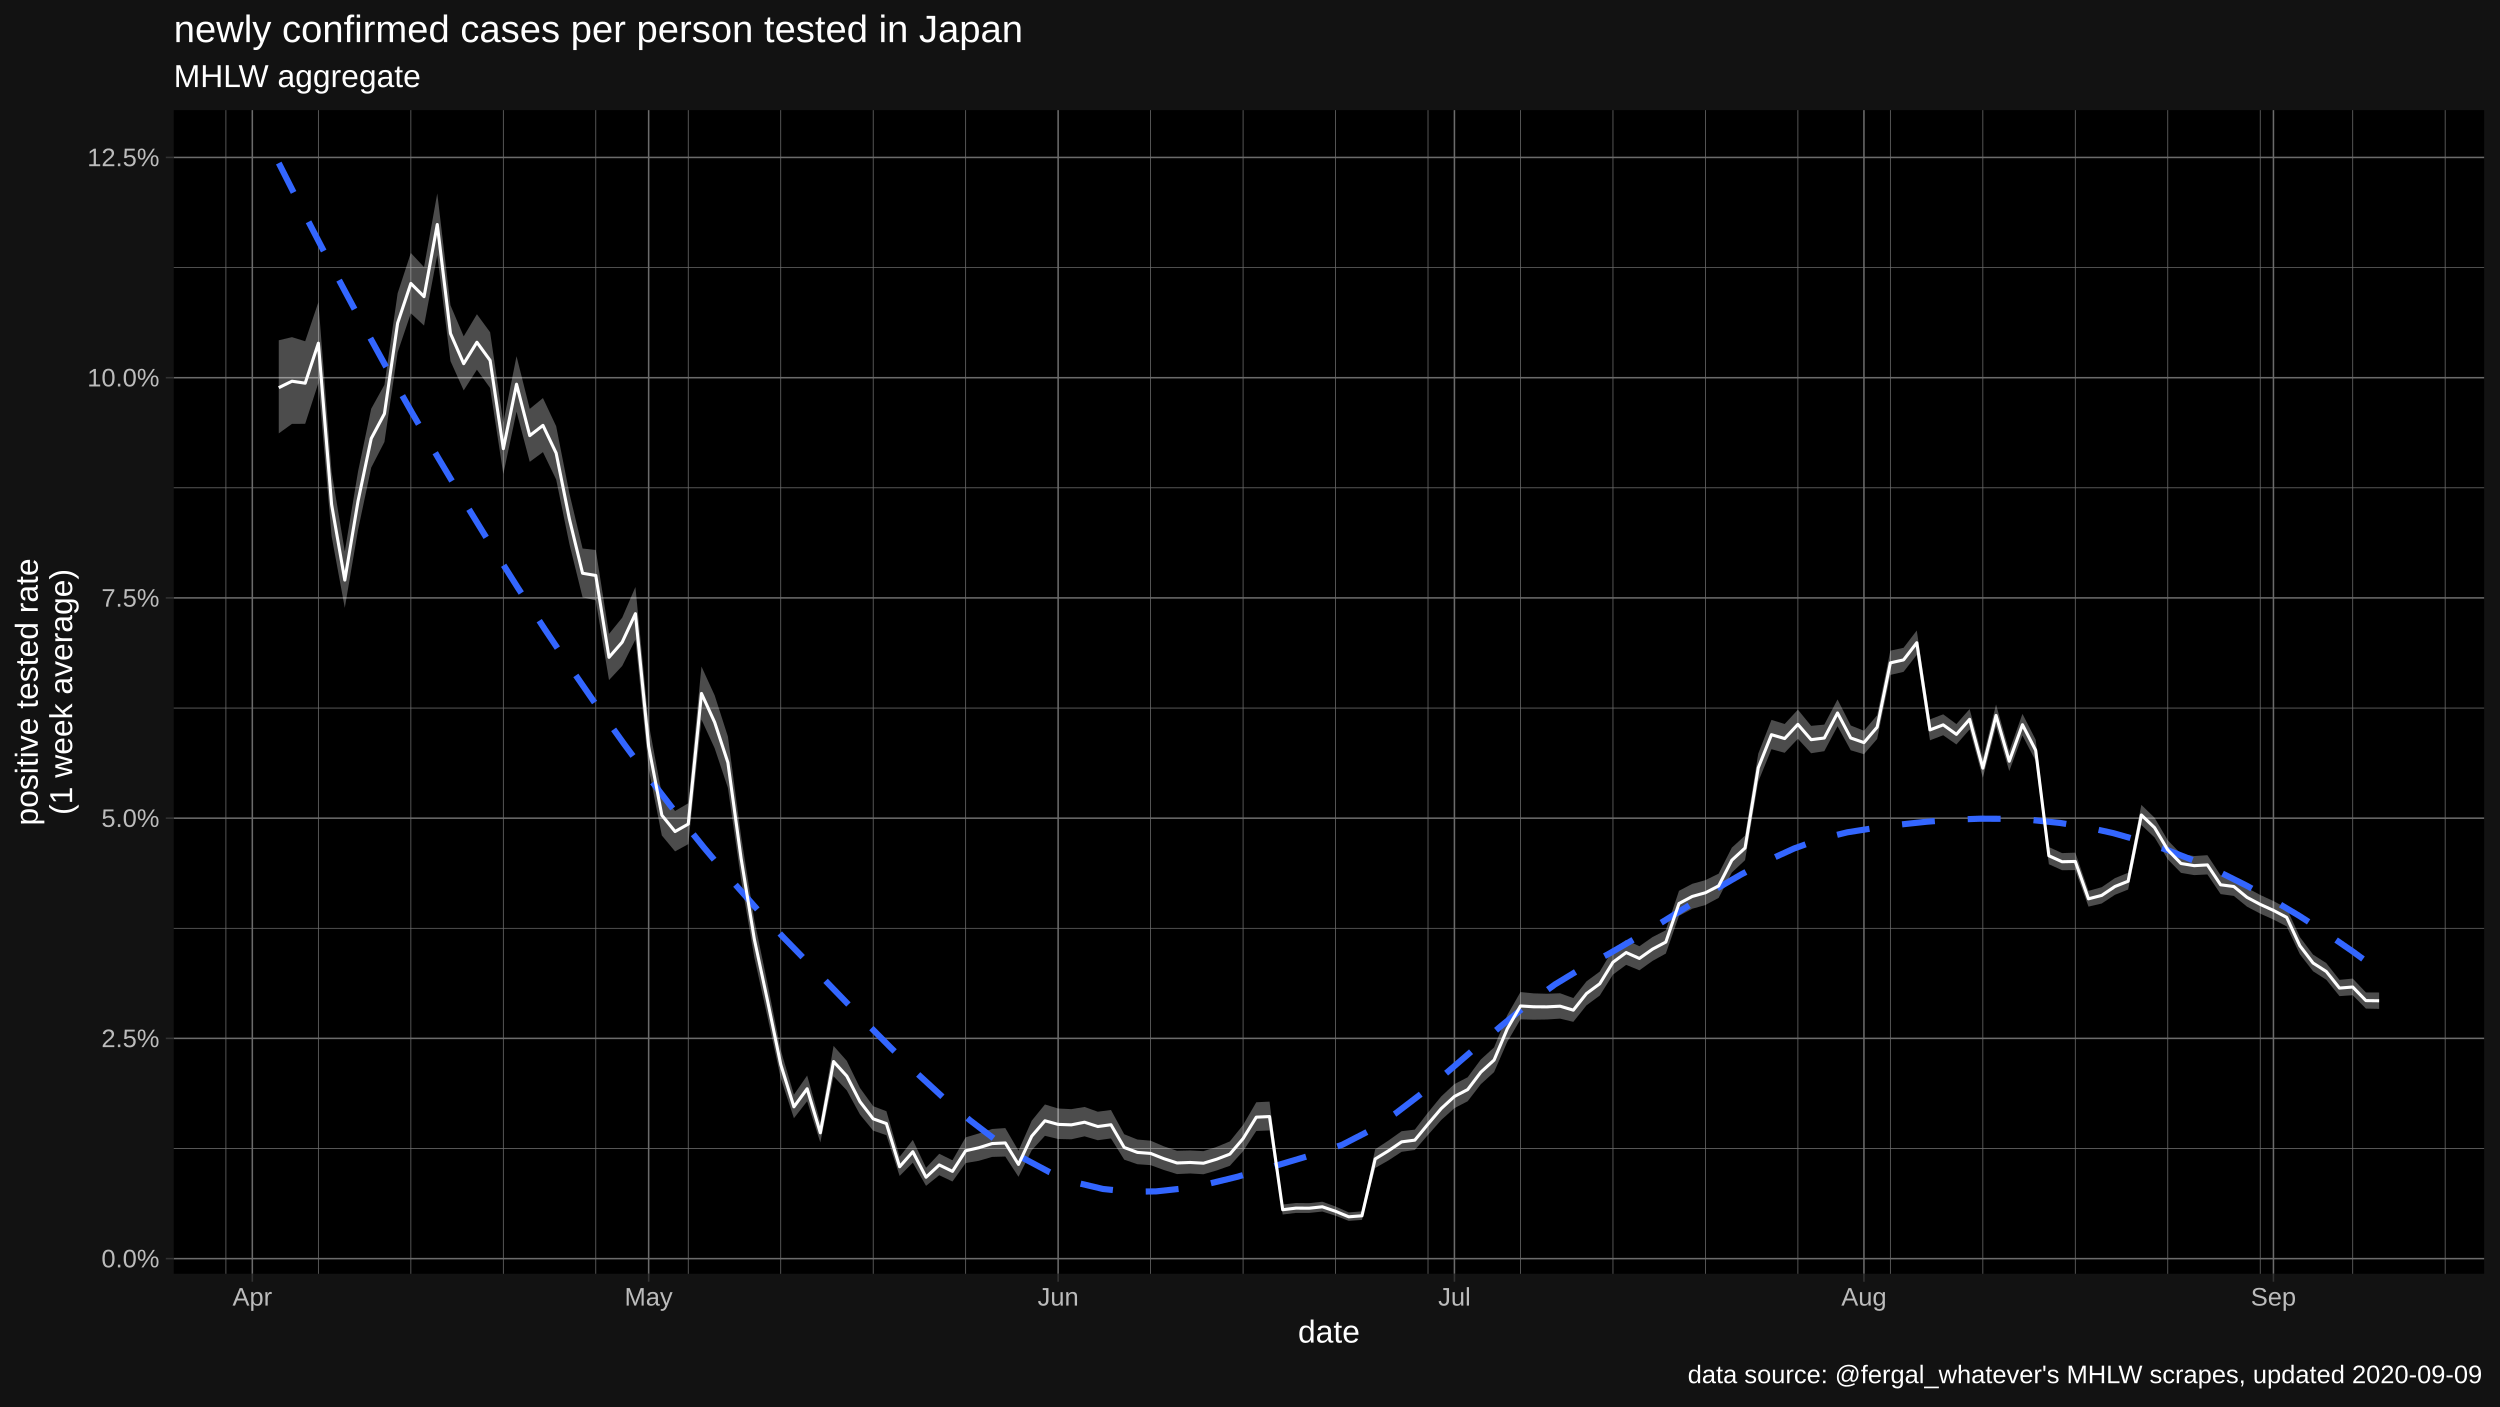
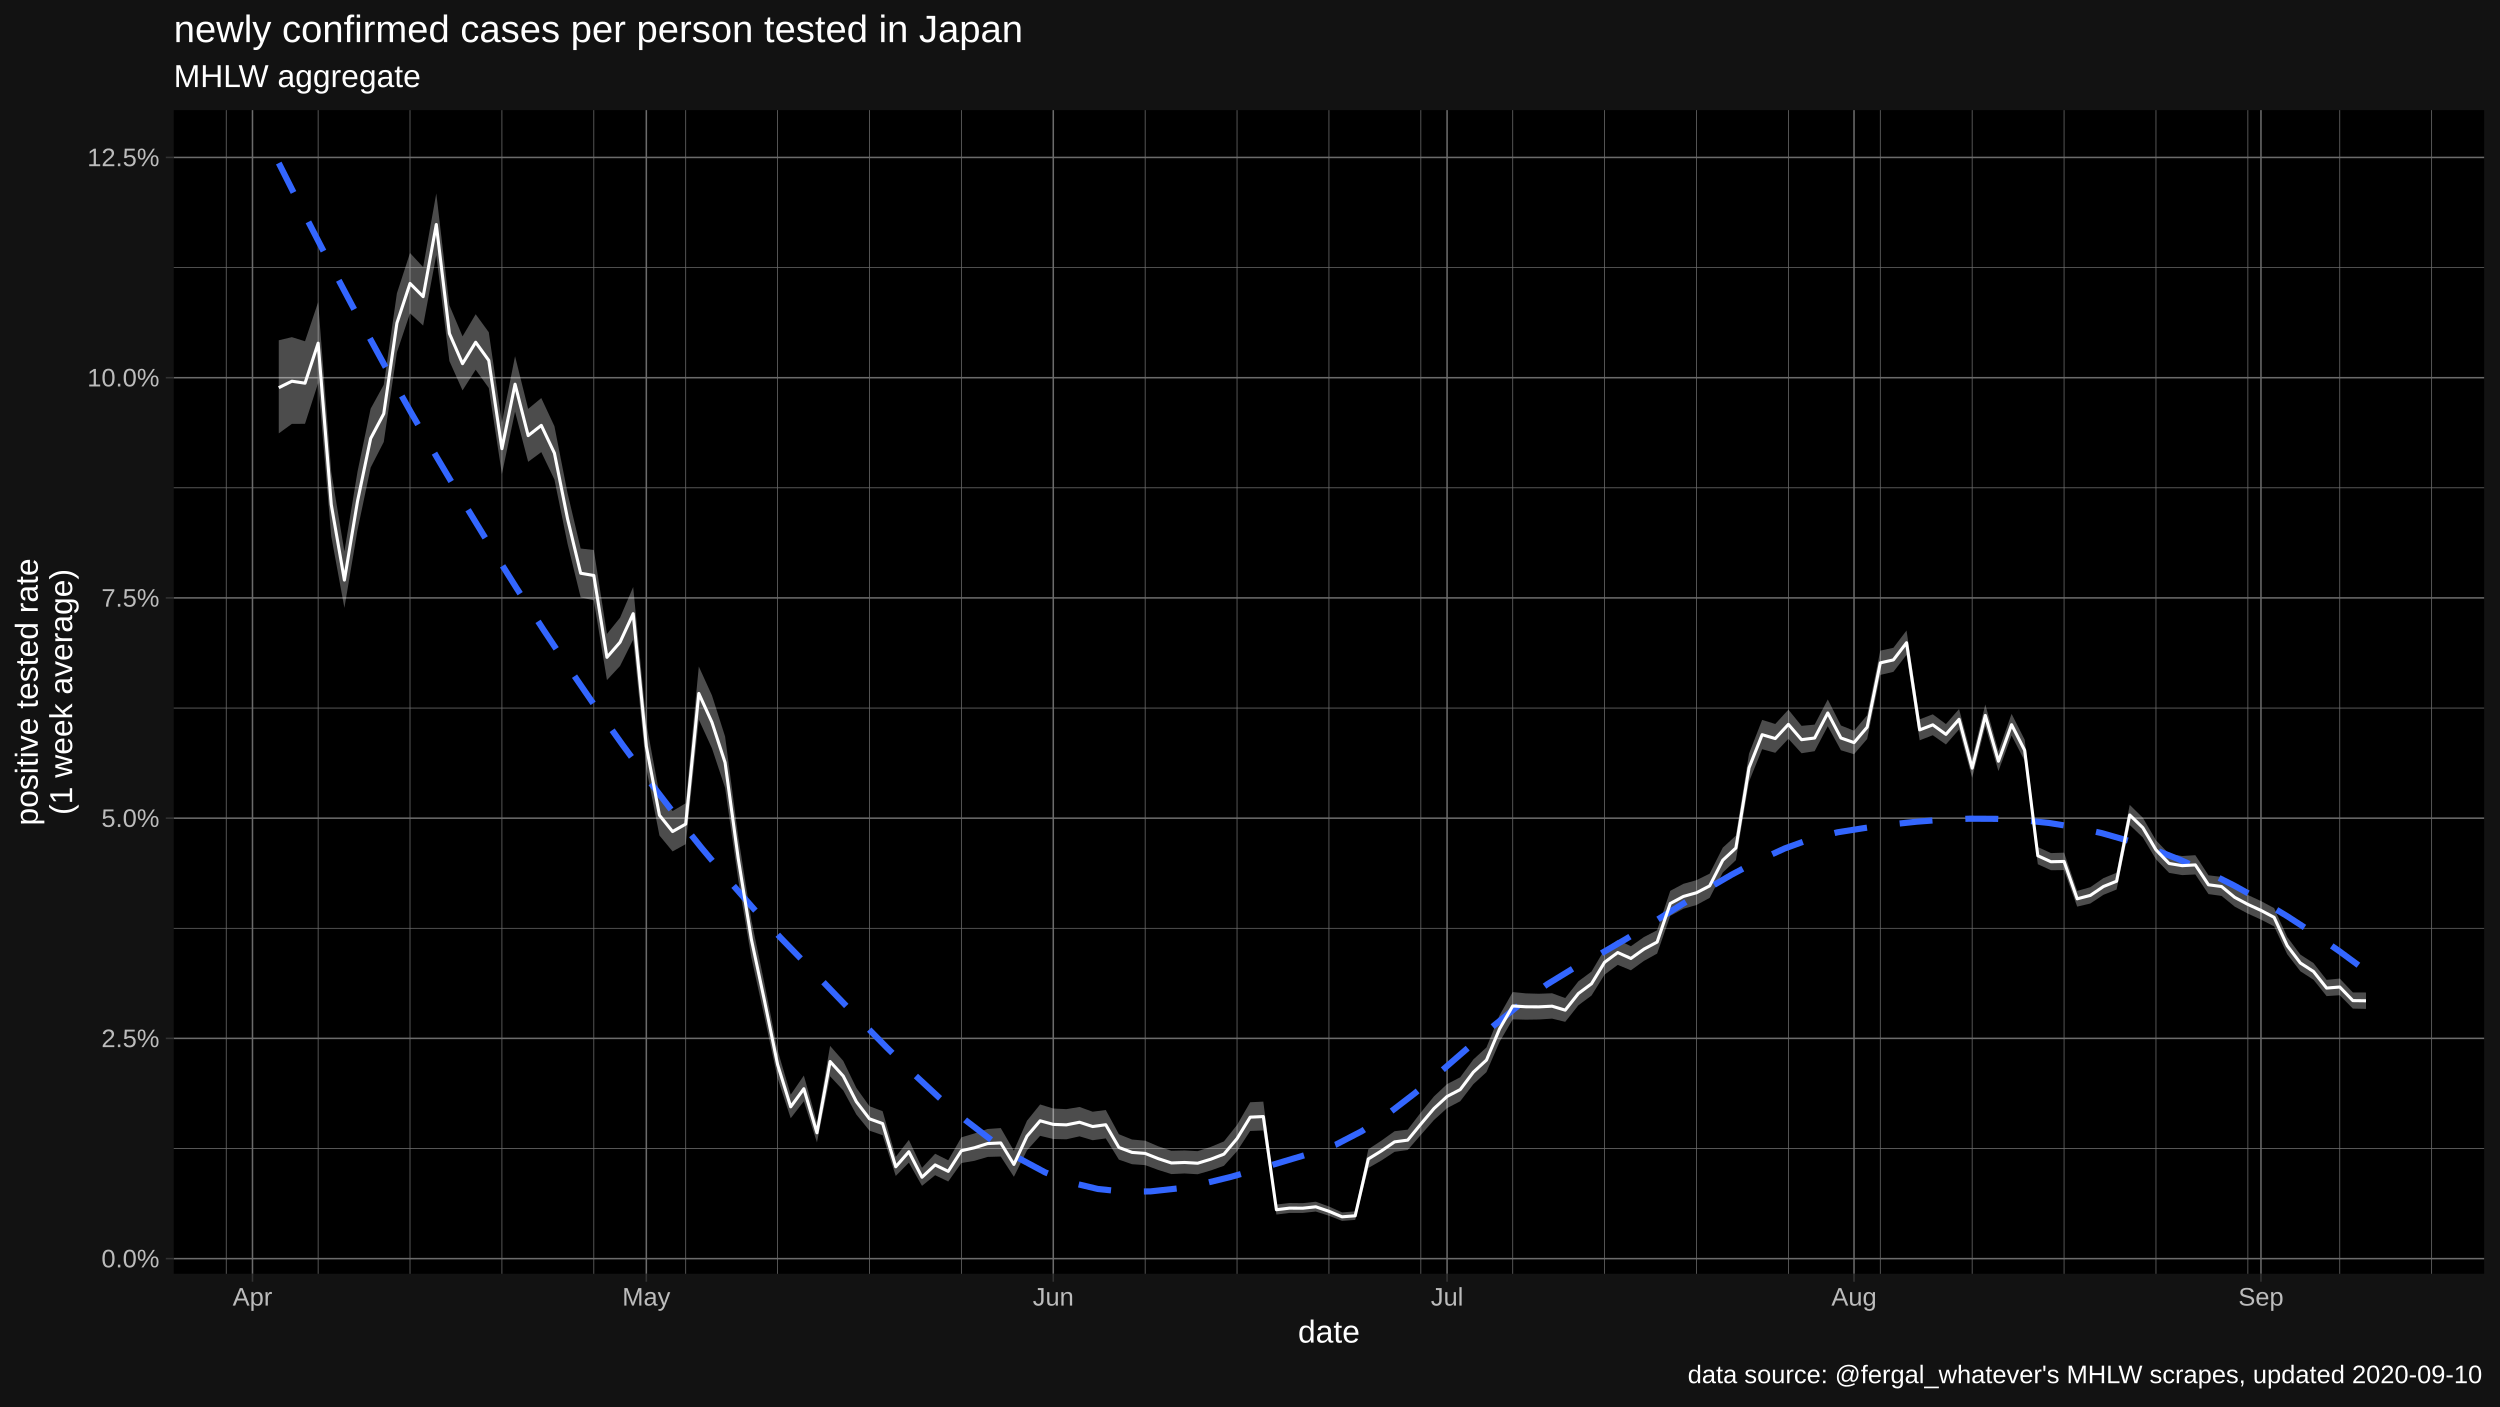
<svg xmlns="http://www.w3.org/2000/svg" viewBox="0 0 864.00 486.00">
  <defs>
    <style type="text/css">
    line, polyline, polygon, path, rect, circle {
      fill: none;
      stroke: #000000;
      stroke-linecap: round;
      stroke-linejoin: round;
      stroke-miterlimit: 10.00;
    }
  </style>
  </defs>
  <rect width="100%" height="100%" style="stroke: none; fill: #FFFFFF;" />
  <rect x="0.00" y="0.00" width="864.00" height="486.00" style="stroke-width: 1.07; stroke: #121212; fill: #121212;" />
  <defs>
    <clipPath id="cpNjAuMDR8ODU4LjUyfDQ0MC4yMnwzOC4wNw==">
      <rect x="60.04" y="38.07" width="798.48" height="402.15" />
    </clipPath>
  </defs>
  <rect x="60.04" y="38.07" width="798.48" height="402.15" style="stroke-width: 1.07; stroke: none; fill: #000000;" clip-path="url(#cpNjAuMDR8ODU4LjUyfDQ0MC4yMnwzOC4wNw==)" />
  <polyline points="60.04,396.93 858.52,396.93 " style="stroke-width: 0.27; stroke: #6B6B6B; stroke-linecap: butt;" clip-path="url(#cpNjAuMDR8ODU4LjUyfDQ0MC4yMnwzOC4wNw==)" />
  <polyline points="60.04,320.82 858.52,320.82 " style="stroke-width: 0.27; stroke: #6B6B6B; stroke-linecap: butt;" clip-path="url(#cpNjAuMDR8ODU4LjUyfDQ0MC4yMnwzOC4wNw==)" />
  <polyline points="60.04,244.70 858.52,244.70 " style="stroke-width: 0.27; stroke: #6B6B6B; stroke-linecap: butt;" clip-path="url(#cpNjAuMDR8ODU4LjUyfDQ0MC4yMnwzOC4wNw==)" />
  <polyline points="60.04,168.59 858.52,168.59 " style="stroke-width: 0.27; stroke: #6B6B6B; stroke-linecap: butt;" clip-path="url(#cpNjAuMDR8ODU4LjUyfDQ0MC4yMnwzOC4wNw==)" />
  <polyline points="60.04,92.47 858.52,92.47 " style="stroke-width: 0.27; stroke: #6B6B6B; stroke-linecap: butt;" clip-path="url(#cpNjAuMDR8ODU4LjUyfDQ0MC4yMnwzOC4wNw==)" />
-   <polyline points="78.07,440.22 78.07,38.07 " style="stroke-width: 0.27; stroke: #6B6B6B; stroke-linecap: butt;" clip-path="url(#cpNjAuMDR8ODU4LjUyfDQ0MC4yMnwzOC4wNw==)" />
-   <polyline points="110.03,440.22 110.03,38.07 " style="stroke-width: 0.27; stroke: #6B6B6B; stroke-linecap: butt;" clip-path="url(#cpNjAuMDR8ODU4LjUyfDQ0MC4yMnwzOC4wNw==)" />
-   <polyline points="141.99,440.22 141.99,38.07 " style="stroke-width: 0.27; stroke: #6B6B6B; stroke-linecap: butt;" clip-path="url(#cpNjAuMDR8ODU4LjUyfDQ0MC4yMnwzOC4wNw==)" />
-   <polyline points="173.95,440.22 173.95,38.07 " style="stroke-width: 0.27; stroke: #6B6B6B; stroke-linecap: butt;" clip-path="url(#cpNjAuMDR8ODU4LjUyfDQ0MC4yMnwzOC4wNw==)" />
-   <polyline points="205.90,440.22 205.90,38.07 " style="stroke-width: 0.27; stroke: #6B6B6B; stroke-linecap: butt;" clip-path="url(#cpNjAuMDR8ODU4LjUyfDQ0MC4yMnwzOC4wNw==)" />
-   <polyline points="237.86,440.22 237.86,38.07 " style="stroke-width: 0.27; stroke: #6B6B6B; stroke-linecap: butt;" clip-path="url(#cpNjAuMDR8ODU4LjUyfDQ0MC4yMnwzOC4wNw==)" />
-   <polyline points="269.82,440.22 269.82,38.07 " style="stroke-width: 0.27; stroke: #6B6B6B; stroke-linecap: butt;" clip-path="url(#cpNjAuMDR8ODU4LjUyfDQ0MC4yMnwzOC4wNw==)" />
-   <polyline points="301.78,440.22 301.78,38.07 " style="stroke-width: 0.27; stroke: #6B6B6B; stroke-linecap: butt;" clip-path="url(#cpNjAuMDR8ODU4LjUyfDQ0MC4yMnwzOC4wNw==)" />
-   <polyline points="333.73,440.22 333.73,38.07 " style="stroke-width: 0.27; stroke: #6B6B6B; stroke-linecap: butt;" clip-path="url(#cpNjAuMDR8ODU4LjUyfDQ0MC4yMnwzOC4wNw==)" />
-   <polyline points="397.65,440.22 397.65,38.07 " style="stroke-width: 0.27; stroke: #6B6B6B; stroke-linecap: butt;" clip-path="url(#cpNjAuMDR8ODU4LjUyfDQ0MC4yMnwzOC4wNw==)" />
-   <polyline points="429.61,440.22 429.61,38.07 " style="stroke-width: 0.27; stroke: #6B6B6B; stroke-linecap: butt;" clip-path="url(#cpNjAuMDR8ODU4LjUyfDQ0MC4yMnwzOC4wNw==)" />
-   <polyline points="461.56,440.22 461.56,38.07 " style="stroke-width: 0.27; stroke: #6B6B6B; stroke-linecap: butt;" clip-path="url(#cpNjAuMDR8ODU4LjUyfDQ0MC4yMnwzOC4wNw==)" />
-   <polyline points="493.52,440.22 493.52,38.07 " style="stroke-width: 0.27; stroke: #6B6B6B; stroke-linecap: butt;" clip-path="url(#cpNjAuMDR8ODU4LjUyfDQ0MC4yMnwzOC4wNw==)" />
-   <polyline points="525.48,440.22 525.48,38.07 " style="stroke-width: 0.27; stroke: #6B6B6B; stroke-linecap: butt;" clip-path="url(#cpNjAuMDR8ODU4LjUyfDQ0MC4yMnwzOC4wNw==)" />
-   <polyline points="557.44,440.22 557.44,38.07 " style="stroke-width: 0.27; stroke: #6B6B6B; stroke-linecap: butt;" clip-path="url(#cpNjAuMDR8ODU4LjUyfDQ0MC4yMnwzOC4wNw==)" />
-   <polyline points="589.39,440.22 589.39,38.07 " style="stroke-width: 0.27; stroke: #6B6B6B; stroke-linecap: butt;" clip-path="url(#cpNjAuMDR8ODU4LjUyfDQ0MC4yMnwzOC4wNw==)" />
-   <polyline points="621.35,440.22 621.35,38.07 " style="stroke-width: 0.27; stroke: #6B6B6B; stroke-linecap: butt;" clip-path="url(#cpNjAuMDR8ODU4LjUyfDQ0MC4yMnwzOC4wNw==)" />
-   <polyline points="653.31,440.22 653.31,38.07 " style="stroke-width: 0.27; stroke: #6B6B6B; stroke-linecap: butt;" clip-path="url(#cpNjAuMDR8ODU4LjUyfDQ0MC4yMnwzOC4wNw==)" />
-   <polyline points="685.27,440.22 685.27,38.07 " style="stroke-width: 0.27; stroke: #6B6B6B; stroke-linecap: butt;" clip-path="url(#cpNjAuMDR8ODU4LjUyfDQ0MC4yMnwzOC4wNw==)" />
-   <polyline points="717.22,440.22 717.22,38.07 " style="stroke-width: 0.27; stroke: #6B6B6B; stroke-linecap: butt;" clip-path="url(#cpNjAuMDR8ODU4LjUyfDQ0MC4yMnwzOC4wNw==)" />
-   <polyline points="749.18,440.22 749.18,38.07 " style="stroke-width: 0.27; stroke: #6B6B6B; stroke-linecap: butt;" clip-path="url(#cpNjAuMDR8ODU4LjUyfDQ0MC4yMnwzOC4wNw==)" />
-   <polyline points="781.14,440.22 781.14,38.07 " style="stroke-width: 0.27; stroke: #6B6B6B; stroke-linecap: butt;" clip-path="url(#cpNjAuMDR8ODU4LjUyfDQ0MC4yMnwzOC4wNw==)" />
-   <polyline points="813.10,440.22 813.10,38.07 " style="stroke-width: 0.27; stroke: #6B6B6B; stroke-linecap: butt;" clip-path="url(#cpNjAuMDR8ODU4LjUyfDQ0MC4yMnwzOC4wNw==)" />
-   <polyline points="845.05,440.22 845.05,38.07 " style="stroke-width: 0.27; stroke: #6B6B6B; stroke-linecap: butt;" clip-path="url(#cpNjAuMDR8ODU4LjUyfDQ0MC4yMnwzOC4wNw==)" />
+   <polyline points="78.19,440.22 78.19,38.07 " style="stroke-width: 0.27; stroke: #6B6B6B; stroke-linecap: butt;" clip-path="url(#cpNjAuMDR8ODU4LjUyfDQ0MC4yMnwzOC4wNw==)" />
+   <polyline points="109.95,440.22 109.95,38.07 " style="stroke-width: 0.27; stroke: #6B6B6B; stroke-linecap: butt;" clip-path="url(#cpNjAuMDR8ODU4LjUyfDQ0MC4yMnwzOC4wNw==)" />
+   <polyline points="141.70,440.22 141.70,38.07 " style="stroke-width: 0.27; stroke: #6B6B6B; stroke-linecap: butt;" clip-path="url(#cpNjAuMDR8ODU4LjUyfDQ0MC4yMnwzOC4wNw==)" />
+   <polyline points="173.46,440.22 173.46,38.07 " style="stroke-width: 0.27; stroke: #6B6B6B; stroke-linecap: butt;" clip-path="url(#cpNjAuMDR8ODU4LjUyfDQ0MC4yMnwzOC4wNw==)" />
+   <polyline points="205.22,440.22 205.22,38.07 " style="stroke-width: 0.27; stroke: #6B6B6B; stroke-linecap: butt;" clip-path="url(#cpNjAuMDR8ODU4LjUyfDQ0MC4yMnwzOC4wNw==)" />
+   <polyline points="236.98,440.22 236.98,38.07 " style="stroke-width: 0.27; stroke: #6B6B6B; stroke-linecap: butt;" clip-path="url(#cpNjAuMDR8ODU4LjUyfDQ0MC4yMnwzOC4wNw==)" />
+   <polyline points="268.73,440.22 268.73,38.07 " style="stroke-width: 0.27; stroke: #6B6B6B; stroke-linecap: butt;" clip-path="url(#cpNjAuMDR8ODU4LjUyfDQ0MC4yMnwzOC4wNw==)" />
+   <polyline points="300.49,440.22 300.49,38.07 " style="stroke-width: 0.27; stroke: #6B6B6B; stroke-linecap: butt;" clip-path="url(#cpNjAuMDR8ODU4LjUyfDQ0MC4yMnwzOC4wNw==)" />
+   <polyline points="332.25,440.22 332.25,38.07 " style="stroke-width: 0.27; stroke: #6B6B6B; stroke-linecap: butt;" clip-path="url(#cpNjAuMDR8ODU4LjUyfDQ0MC4yMnwzOC4wNw==)" />
+   <polyline points="395.77,440.22 395.77,38.07 " style="stroke-width: 0.27; stroke: #6B6B6B; stroke-linecap: butt;" clip-path="url(#cpNjAuMDR8ODU4LjUyfDQ0MC4yMnwzOC4wNw==)" />
+   <polyline points="427.52,440.22 427.52,38.07 " style="stroke-width: 0.27; stroke: #6B6B6B; stroke-linecap: butt;" clip-path="url(#cpNjAuMDR8ODU4LjUyfDQ0MC4yMnwzOC4wNw==)" />
+   <polyline points="459.28,440.22 459.28,38.07 " style="stroke-width: 0.27; stroke: #6B6B6B; stroke-linecap: butt;" clip-path="url(#cpNjAuMDR8ODU4LjUyfDQ0MC4yMnwzOC4wNw==)" />
+   <polyline points="491.04,440.22 491.04,38.07 " style="stroke-width: 0.27; stroke: #6B6B6B; stroke-linecap: butt;" clip-path="url(#cpNjAuMDR8ODU4LjUyfDQ0MC4yMnwzOC4wNw==)" />
+   <polyline points="522.80,440.22 522.80,38.07 " style="stroke-width: 0.27; stroke: #6B6B6B; stroke-linecap: butt;" clip-path="url(#cpNjAuMDR8ODU4LjUyfDQ0MC4yMnwzOC4wNw==)" />
+   <polyline points="554.55,440.22 554.55,38.07 " style="stroke-width: 0.27; stroke: #6B6B6B; stroke-linecap: butt;" clip-path="url(#cpNjAuMDR8ODU4LjUyfDQ0MC4yMnwzOC4wNw==)" />
+   <polyline points="586.31,440.22 586.31,38.07 " style="stroke-width: 0.27; stroke: #6B6B6B; stroke-linecap: butt;" clip-path="url(#cpNjAuMDR8ODU4LjUyfDQ0MC4yMnwzOC4wNw==)" />
+   <polyline points="618.07,440.22 618.07,38.07 " style="stroke-width: 0.27; stroke: #6B6B6B; stroke-linecap: butt;" clip-path="url(#cpNjAuMDR8ODU4LjUyfDQ0MC4yMnwzOC4wNw==)" />
+   <polyline points="649.83,440.22 649.83,38.07 " style="stroke-width: 0.27; stroke: #6B6B6B; stroke-linecap: butt;" clip-path="url(#cpNjAuMDR8ODU4LjUyfDQ0MC4yMnwzOC4wNw==)" />
+   <polyline points="681.58,440.22 681.58,38.07 " style="stroke-width: 0.27; stroke: #6B6B6B; stroke-linecap: butt;" clip-path="url(#cpNjAuMDR8ODU4LjUyfDQ0MC4yMnwzOC4wNw==)" />
+   <polyline points="713.34,440.22 713.34,38.07 " style="stroke-width: 0.27; stroke: #6B6B6B; stroke-linecap: butt;" clip-path="url(#cpNjAuMDR8ODU4LjUyfDQ0MC4yMnwzOC4wNw==)" />
+   <polyline points="745.10,440.22 745.10,38.07 " style="stroke-width: 0.27; stroke: #6B6B6B; stroke-linecap: butt;" clip-path="url(#cpNjAuMDR8ODU4LjUyfDQ0MC4yMnwzOC4wNw==)" />
+   <polyline points="776.86,440.22 776.86,38.07 " style="stroke-width: 0.27; stroke: #6B6B6B; stroke-linecap: butt;" clip-path="url(#cpNjAuMDR8ODU4LjUyfDQ0MC4yMnwzOC4wNw==)" />
+   <polyline points="808.62,440.22 808.62,38.07 " style="stroke-width: 0.27; stroke: #6B6B6B; stroke-linecap: butt;" clip-path="url(#cpNjAuMDR8ODU4LjUyfDQ0MC4yMnwzOC4wNw==)" />
+   <polyline points="840.37,440.22 840.37,38.07 " style="stroke-width: 0.27; stroke: #6B6B6B; stroke-linecap: butt;" clip-path="url(#cpNjAuMDR8ODU4LjUyfDQ0MC4yMnwzOC4wNw==)" />
  <polyline points="60.04,434.99 858.52,434.99 " style="stroke-width: 0.53; stroke: #6B6B6B; stroke-linecap: butt;" clip-path="url(#cpNjAuMDR8ODU4LjUyfDQ0MC4yMnwzOC4wNw==)" />
  <polyline points="60.04,358.87 858.52,358.87 " style="stroke-width: 0.53; stroke: #6B6B6B; stroke-linecap: butt;" clip-path="url(#cpNjAuMDR8ODU4LjUyfDQ0MC4yMnwzOC4wNw==)" />
  <polyline points="60.04,282.76 858.52,282.76 " style="stroke-width: 0.53; stroke: #6B6B6B; stroke-linecap: butt;" clip-path="url(#cpNjAuMDR8ODU4LjUyfDQ0MC4yMnwzOC4wNw==)" />
  <polyline points="60.04,206.64 858.52,206.64 " style="stroke-width: 0.53; stroke: #6B6B6B; stroke-linecap: butt;" clip-path="url(#cpNjAuMDR8ODU4LjUyfDQ0MC4yMnwzOC4wNw==)" />
  <polyline points="60.04,130.53 858.52,130.53 " style="stroke-width: 0.53; stroke: #6B6B6B; stroke-linecap: butt;" clip-path="url(#cpNjAuMDR8ODU4LjUyfDQ0MC4yMnwzOC4wNw==)" />
  <polyline points="60.04,54.41 858.52,54.41 " style="stroke-width: 0.53; stroke: #6B6B6B; stroke-linecap: butt;" clip-path="url(#cpNjAuMDR8ODU4LjUyfDQ0MC4yMnwzOC4wNw==)" />
-   <polyline points="87.20,440.22 87.20,38.07 " style="stroke-width: 0.53; stroke: #6B6B6B; stroke-linecap: butt;" clip-path="url(#cpNjAuMDR8ODU4LjUyfDQ0MC4yMnwzOC4wNw==)" />
-   <polyline points="224.17,440.22 224.17,38.07 " style="stroke-width: 0.53; stroke: #6B6B6B; stroke-linecap: butt;" clip-path="url(#cpNjAuMDR8ODU4LjUyfDQ0MC4yMnwzOC4wNw==)" />
-   <polyline points="365.69,440.22 365.69,38.07 " style="stroke-width: 0.53; stroke: #6B6B6B; stroke-linecap: butt;" clip-path="url(#cpNjAuMDR8ODU4LjUyfDQ0MC4yMnwzOC4wNw==)" />
-   <polyline points="502.65,440.22 502.65,38.07 " style="stroke-width: 0.53; stroke: #6B6B6B; stroke-linecap: butt;" clip-path="url(#cpNjAuMDR8ODU4LjUyfDQ0MC4yMnwzOC4wNw==)" />
-   <polyline points="644.18,440.22 644.18,38.07 " style="stroke-width: 0.53; stroke: #6B6B6B; stroke-linecap: butt;" clip-path="url(#cpNjAuMDR8ODU4LjUyfDQ0MC4yMnwzOC4wNw==)" />
-   <polyline points="785.70,440.22 785.70,38.07 " style="stroke-width: 0.53; stroke: #6B6B6B; stroke-linecap: butt;" clip-path="url(#cpNjAuMDR8ODU4LjUyfDQ0MC4yMnwzOC4wNw==)" />
-   <polygon points="96.34,117.60 100.90,116.52 105.47,117.94 110.03,104.43 114.60,163.07 119.16,190.59 123.73,162.98 128.29,141.25 132.86,133.00 137.42,101.36 141.99,87.43 146.55,92.32 151.12,66.83 155.68,105.50 160.25,116.25 164.82,108.60 169.38,114.82 173.95,146.08 178.51,123.10 183.08,141.31 187.64,137.57 192.21,147.30 196.77,170.46 201.34,189.57 205.90,190.08 210.47,219.09 215.03,213.48 219.60,202.87 224.17,250.02 228.73,274.51 233.30,280.28 237.86,277.61 242.43,230.35 246.99,240.33 251.56,254.54 256.12,289.01 260.69,318.00 265.25,339.93 269.82,362.93 274.38,378.33 278.95,371.70 283.51,387.94 288.08,361.46 292.65,366.63 297.21,376.00 301.78,382.31 306.34,384.03 310.91,399.80 315.47,393.95 320.04,403.60 324.60,398.74 329.17,400.99 333.73,393.07 338.30,391.72 342.86,390.18 347.43,389.86 351.99,397.69 356.56,387.32 361.13,381.70 365.69,383.10 370.26,383.32 374.82,382.56 379.39,384.21 383.95,383.61 388.52,391.99 393.08,393.82 397.65,394.22 402.21,396.17 406.78,397.71 411.34,397.60 415.91,397.84 420.48,396.36 425.04,394.47 429.61,388.79 434.17,380.94 438.74,380.72 443.30,416.29 447.87,415.76 452.43,415.81 457.00,415.31 461.56,416.97 466.13,419.01 470.69,418.65 475.26,397.19 479.82,394.19 484.39,390.95 488.96,390.40 493.52,384.49 498.09,378.92 502.65,374.66 507.22,372.31 511.78,366.15 516.35,361.99 520.91,350.86 525.48,342.85 530.04,343.31 534.61,343.44 539.17,343.27 543.74,344.93 548.30,339.15 552.87,335.78 557.44,328.14 562.00,324.81 566.57,327.02 571.13,323.83 575.70,321.49 580.26,307.87 584.83,305.45 589.39,304.18 593.96,301.94 598.52,292.95 603.09,288.79 607.65,260.46 612.22,248.80 616.79,250.21 621.35,245.26 625.92,250.85 630.48,250.43 635.05,241.73 639.61,250.72 644.18,252.55 648.74,247.19 653.31,224.87 657.87,223.87 662.44,217.90 667.00,248.60 671.57,246.87 676.13,250.24 680.70,245.04 685.27,262.09 689.83,243.48 694.40,259.60 698.96,246.71 703.53,255.64 708.09,292.75 712.66,294.83 717.22,294.68 721.79,307.89 726.35,306.61 730.92,303.48 735.48,301.63 740.05,278.16 744.62,282.61 749.18,290.41 753.75,295.12 758.31,295.85 762.88,295.55 767.44,302.50 772.01,303.06 776.57,306.86 781.14,309.31 785.70,311.41 790.27,313.84 794.83,323.84 799.40,329.91 803.96,332.84 808.53,338.64 813.10,338.19 817.66,342.99 822.23,343.01 822.23,348.67 817.66,348.57 813.10,343.95 808.53,344.26 803.96,338.60 799.40,335.68 794.83,329.79 790.27,320.16 785.70,317.80 781.14,315.75 776.57,313.34 772.01,309.63 767.44,309.00 762.88,302.21 758.31,302.44 753.75,301.66 749.18,296.97 744.62,289.42 740.05,285.11 735.48,307.42 730.92,309.25 726.35,312.25 721.79,313.33 717.22,300.70 712.66,300.75 708.09,298.68 703.53,262.95 698.96,254.17 694.40,266.49 689.83,250.99 685.27,268.80 680.70,252.10 676.13,257.29 671.57,254.10 667.00,255.85 662.44,226.30 657.87,232.19 653.31,233.25 648.74,255.38 644.18,260.65 639.61,259.29 635.05,250.99 630.48,259.61 625.92,260.32 621.35,255.33 616.79,260.17 612.22,258.92 607.65,270.15 603.09,297.27 598.52,301.55 593.96,310.31 589.39,312.77 584.83,314.07 580.26,316.52 575.70,329.56 571.13,332.08 566.57,335.34 562.00,333.46 557.44,336.82 552.87,344.07 548.30,347.43 543.74,353.15 539.17,352.04 534.61,352.33 530.04,352.40 525.48,352.28 520.91,360.07 516.35,370.53 511.78,374.69 507.22,380.60 502.65,382.97 498.09,387.07 493.52,392.22 488.96,397.44 484.39,398.07 479.82,401.06 475.26,403.66 470.69,421.60 466.13,421.94 461.56,420.16 457.00,418.71 452.43,419.19 447.87,419.18 443.30,419.74 438.74,390.68 434.17,390.87 429.61,397.84 425.04,402.90 420.48,404.51 415.91,405.82 411.34,405.55 406.78,405.76 402.21,404.34 397.65,402.67 393.08,402.35 388.52,400.77 383.95,393.44 379.39,394.06 374.82,392.72 370.26,393.74 365.69,393.63 361.13,392.54 356.56,397.55 351.99,406.70 347.43,399.70 342.86,399.83 338.30,401.17 333.73,401.95 329.17,408.33 324.60,406.15 320.04,409.83 315.47,401.81 310.91,406.41 306.34,392.32 301.78,390.75 297.21,385.19 292.65,376.84 288.08,371.96 283.51,394.83 278.95,380.59 274.38,386.46 269.82,372.58 265.25,351.45 260.69,330.88 256.12,304.01 251.56,272.27 246.99,258.62 242.43,248.68 237.86,291.74 233.30,294.24 228.73,288.74 224.17,265.59 219.60,221.04 215.03,230.16 210.47,235.04 205.90,207.49 201.34,206.44 196.77,187.96 192.21,165.72 187.64,156.25 183.08,159.61 178.51,142.26 173.95,163.84 169.38,134.09 164.82,127.77 160.25,134.92 155.68,124.78 151.12,88.15 146.55,112.52 141.99,108.28 137.42,121.77 132.86,152.74 128.29,161.61 123.73,183.17 119.16,210.07 114.60,185.31 110.03,132.37 105.47,146.47 100.90,146.49 96.34,149.78 " style="stroke-width: 1.07; stroke: none; fill: #FFFFFF; fill-opacity: 0.30;" clip-path="url(#cpNjAuMDR8ODU4LjUyfDQ0MC4yMnwzOC4wNw==)" />
-   <polyline points="96.34,56.35 105.52,74.52 114.71,92.20 123.90,109.41 133.09,126.16 142.28,142.45 151.47,158.29 160.65,173.69 169.84,188.67 179.03,203.23 188.22,217.38 197.41,231.11 206.60,244.42 215.79,257.27 224.97,269.67 234.16,281.58 243.35,293.00 252.54,303.91 261.73,314.30 270.92,324.15 280.11,333.58 289.29,343.10 298.48,352.60 307.67,361.91 316.86,370.89 326.05,379.37 335.24,387.19 344.42,394.20 353.61,400.24 362.80,405.14 371.99,408.73 381.18,410.91 390.37,411.86 399.56,411.74 408.74,410.75 417.93,409.05 427.12,406.82 436.31,404.25 445.50,401.50 454.69,398.77 463.87,395.63 473.06,390.89 482.25,384.84 491.44,377.82 500.63,370.17 509.82,362.24 519.01,354.38 528.19,346.93 537.38,340.23 546.57,334.64 555.76,329.78 564.95,324.47 574.14,318.87 583.33,313.17 592.51,307.56 601.70,302.24 610.89,297.40 620.08,293.22 629.27,289.91 638.46,287.64 647.64,286.19 656.83,284.95 666.02,283.97 675.21,283.28 684.40,282.94 693.59,282.99 702.78,283.46 711.96,284.41 721.15,285.89 730.34,287.93 739.53,290.54 748.72,293.66 757.91,297.29 767.10,301.41 776.28,306.00 785.47,311.05 794.66,316.54 803.85,322.46 813.04,328.79 822.23,335.51 " style="stroke-width: 2.13; stroke: #3366FF; stroke-dasharray: 11.38,11.38; stroke-linecap: butt;" clip-path="url(#cpNjAuMDR8ODU4LjUyfDQ0MC4yMnwzOC4wNw==)" />
-   <polyline points="96.34,133.98 100.90,131.75 105.47,132.43 110.03,118.60 114.60,174.35 119.16,200.47 123.73,173.21 128.29,151.55 132.86,142.98 137.42,111.67 141.99,97.96 146.55,102.52 151.12,77.59 155.68,115.24 160.25,125.68 164.82,118.28 169.38,124.56 173.95,155.06 178.51,132.78 183.08,150.55 187.64,147.01 192.21,156.61 196.77,179.31 201.34,198.11 205.90,198.89 210.47,227.17 215.03,221.94 219.60,212.09 224.17,257.92 228.73,281.74 233.30,287.38 237.86,284.80 242.43,239.66 246.99,249.64 251.56,263.56 256.12,296.65 260.69,324.57 265.25,345.82 269.82,367.88 274.38,382.51 278.95,376.27 283.51,391.49 288.08,366.86 292.65,371.89 297.21,380.74 301.78,386.67 306.34,388.31 310.91,403.23 315.47,398.04 320.04,406.85 324.60,402.60 329.17,404.82 333.73,397.70 338.30,396.66 342.86,395.22 347.43,395.00 351.99,402.42 356.56,392.66 361.13,387.34 365.69,388.59 370.26,388.75 374.82,387.84 379.39,389.33 383.95,388.71 388.52,396.56 393.08,398.27 397.65,398.62 402.21,400.43 406.78,401.92 411.34,401.75 415.91,402.01 420.48,400.62 425.04,398.87 429.61,393.50 434.17,386.09 438.74,385.88 443.30,418.08 447.87,417.53 452.43,417.56 457.00,417.07 461.56,418.62 466.13,420.53 470.69,420.18 475.26,400.54 479.82,397.74 484.39,394.63 488.96,394.03 493.52,388.48 498.09,383.11 502.65,378.93 507.22,376.56 511.78,370.53 516.35,366.36 520.91,355.56 525.48,347.66 530.04,347.94 534.61,347.97 539.17,347.74 543.74,349.11 548.30,343.36 552.87,339.99 557.44,332.55 562.00,329.20 566.57,331.24 571.13,328.01 575.70,325.58 580.26,312.25 584.83,309.82 589.39,308.53 593.96,306.17 598.52,297.29 603.09,293.07 607.65,265.36 612.22,253.91 616.79,255.24 621.35,250.34 625.92,255.63 630.48,255.06 635.05,246.40 639.61,255.04 644.18,256.64 648.74,251.31 653.31,229.09 657.87,228.06 662.44,222.13 667.00,252.25 671.57,250.51 676.13,253.79 680.70,248.59 685.27,265.47 689.83,247.26 694.40,263.07 698.96,250.46 703.53,259.32 708.09,295.74 712.66,297.82 717.22,297.72 721.79,310.63 726.35,309.45 730.92,306.38 735.48,304.55 740.05,281.66 744.62,286.05 749.18,293.72 753.75,298.42 758.31,299.17 762.88,298.91 767.44,305.78 772.01,306.38 776.57,310.13 781.14,312.56 785.70,314.64 790.27,317.03 794.83,326.84 799.40,332.82 803.96,335.75 808.53,341.48 813.10,341.11 817.66,345.81 822.23,345.87 " style="stroke-width: 1.07; stroke: #FFFFFF; stroke-linecap: butt;" clip-path="url(#cpNjAuMDR8ODU4LjUyfDQ0MC4yMnwzOC4wNw==)" />
+   <polyline points="87.26,440.22 87.26,38.07 " style="stroke-width: 0.53; stroke: #6B6B6B; stroke-linecap: butt;" clip-path="url(#cpNjAuMDR8ODU4LjUyfDQ0MC4yMnwzOC4wNw==)" />
+   <polyline points="223.37,440.22 223.37,38.07 " style="stroke-width: 0.53; stroke: #6B6B6B; stroke-linecap: butt;" clip-path="url(#cpNjAuMDR8ODU4LjUyfDQ0MC4yMnwzOC4wNw==)" />
+   <polyline points="364.01,440.22 364.01,38.07 " style="stroke-width: 0.53; stroke: #6B6B6B; stroke-linecap: butt;" clip-path="url(#cpNjAuMDR8ODU4LjUyfDQ0MC4yMnwzOC4wNw==)" />
+   <polyline points="500.11,440.22 500.11,38.07 " style="stroke-width: 0.53; stroke: #6B6B6B; stroke-linecap: butt;" clip-path="url(#cpNjAuMDR8ODU4LjUyfDQ0MC4yMnwzOC4wNw==)" />
+   <polyline points="640.75,440.22 640.75,38.07 " style="stroke-width: 0.53; stroke: #6B6B6B; stroke-linecap: butt;" clip-path="url(#cpNjAuMDR8ODU4LjUyfDQ0MC4yMnwzOC4wNw==)" />
+   <polyline points="781.39,440.22 781.39,38.07 " style="stroke-width: 0.53; stroke: #6B6B6B; stroke-linecap: butt;" clip-path="url(#cpNjAuMDR8ODU4LjUyfDQ0MC4yMnwzOC4wNw==)" />
+   <polygon points="96.34,117.60 100.87,116.52 105.41,117.94 109.95,104.43 114.48,163.07 119.02,190.59 123.56,162.98 128.09,141.25 132.63,133.00 137.17,101.36 141.70,87.43 146.24,92.32 150.78,66.83 155.31,105.50 159.85,116.25 164.39,108.60 168.92,114.82 173.46,146.08 178.00,123.10 182.53,141.31 187.07,137.57 191.61,147.30 196.15,170.46 200.68,189.57 205.22,190.08 209.76,219.09 214.29,213.48 218.83,202.87 223.37,250.02 227.90,274.51 232.44,280.28 236.98,277.61 241.51,230.35 246.05,240.33 250.59,254.54 255.12,289.01 259.66,318.00 264.20,339.93 268.73,362.93 273.27,378.33 277.81,371.70 282.34,387.94 286.88,361.46 291.42,366.63 295.96,376.00 300.49,382.31 305.03,384.03 309.57,399.80 314.10,393.95 318.64,403.60 323.18,398.74 327.71,400.99 332.25,393.07 336.79,391.72 341.32,390.18 345.86,389.86 350.40,397.69 354.93,387.32 359.47,381.70 364.01,383.10 368.54,383.32 373.08,382.56 377.62,384.21 382.15,383.61 386.69,391.99 391.23,393.82 395.77,394.22 400.30,396.17 404.84,397.71 409.38,397.60 413.91,397.84 418.45,396.36 422.99,394.47 427.52,388.79 432.06,380.94 436.60,380.72 441.13,416.29 445.67,415.76 450.21,415.81 454.74,415.31 459.28,416.97 463.82,419.01 468.35,418.65 472.89,397.19 477.43,394.19 481.96,390.95 486.50,390.40 491.04,384.49 495.58,378.92 500.11,374.66 504.65,372.31 509.19,366.15 513.72,361.99 518.26,350.86 522.80,342.85 527.33,343.31 531.87,343.44 536.41,343.27 540.94,344.93 545.48,339.15 550.02,335.78 554.55,328.14 559.09,324.81 563.63,327.02 568.16,323.83 572.70,321.49 577.24,307.87 581.77,305.45 586.31,304.18 590.85,301.94 595.39,292.95 599.92,288.79 604.46,260.46 609.00,248.80 613.53,250.21 618.07,245.26 622.61,250.85 627.14,250.43 631.68,241.73 636.22,250.72 640.75,252.55 645.29,247.19 649.83,224.87 654.36,223.87 658.90,217.90 663.44,248.60 667.97,246.87 672.51,250.24 677.05,245.04 681.58,262.09 686.12,243.48 690.66,259.60 695.20,246.71 699.73,255.64 704.27,292.75 708.81,294.83 713.34,294.68 717.88,307.89 722.42,306.61 726.95,303.48 731.49,301.63 736.03,278.16 740.56,282.61 745.10,290.41 749.64,295.12 754.17,295.85 758.71,295.55 763.25,302.50 767.78,303.06 772.32,306.86 776.86,309.31 781.39,311.41 785.93,313.84 790.47,323.84 795.01,329.91 799.54,332.84 804.08,338.64 808.62,338.19 813.15,342.99 817.69,343.01 817.69,348.67 813.15,348.57 808.62,343.95 804.08,344.26 799.54,338.60 795.01,335.68 790.47,329.79 785.93,320.16 781.39,317.80 776.86,315.75 772.32,313.34 767.78,309.63 763.25,309.00 758.71,302.21 754.17,302.44 749.64,301.66 745.10,296.97 740.56,289.42 736.03,285.11 731.49,307.42 726.95,309.25 722.42,312.25 717.88,313.33 713.34,300.70 708.81,300.75 704.27,298.68 699.73,262.95 695.20,254.17 690.66,266.49 686.12,250.99 681.58,268.80 677.05,252.10 672.51,257.29 667.97,254.10 663.44,255.85 658.90,226.30 654.36,232.19 649.83,233.25 645.29,255.38 640.75,260.65 636.22,259.29 631.68,250.99 627.14,259.61 622.61,260.32 618.07,255.33 613.53,260.17 609.00,258.92 604.46,270.15 599.92,297.27 595.39,301.55 590.85,310.31 586.31,312.77 581.77,314.07 577.24,316.52 572.70,329.56 568.16,332.08 563.63,335.34 559.09,333.46 554.55,336.82 550.02,344.07 545.48,347.43 540.94,353.15 536.41,352.04 531.87,352.33 527.33,352.40 522.80,352.28 518.26,360.07 513.72,370.53 509.19,374.69 504.65,380.60 500.11,382.97 495.58,387.07 491.04,392.22 486.50,397.44 481.96,398.07 477.43,401.06 472.89,403.66 468.35,421.60 463.82,421.94 459.28,420.16 454.74,418.71 450.21,419.19 445.67,419.18 441.13,419.74 436.60,390.68 432.06,390.87 427.52,397.84 422.99,402.90 418.45,404.51 413.91,405.82 409.38,405.55 404.84,405.76 400.30,404.34 395.77,402.67 391.23,402.35 386.69,400.77 382.15,393.44 377.62,394.06 373.08,392.72 368.54,393.74 364.01,393.63 359.47,392.54 354.93,397.55 350.40,406.70 345.86,399.70 341.32,399.83 336.79,401.17 332.25,401.95 327.71,408.33 323.18,406.15 318.64,409.83 314.10,401.81 309.57,406.41 305.03,392.32 300.49,390.75 295.96,385.19 291.42,376.84 286.88,371.96 282.34,394.83 277.81,380.59 273.27,386.46 268.73,372.58 264.20,351.45 259.66,330.88 255.12,304.01 250.59,272.27 246.05,258.62 241.51,248.68 236.98,291.74 232.44,294.24 227.90,288.74 223.37,265.59 218.83,221.04 214.29,230.16 209.76,235.04 205.22,207.49 200.68,206.44 196.15,187.96 191.61,165.72 187.07,156.25 182.53,159.61 178.00,142.26 173.46,163.84 168.92,134.09 164.39,127.77 159.85,134.92 155.31,124.78 150.78,88.15 146.24,112.52 141.70,108.28 137.17,121.77 132.63,152.74 128.09,161.61 123.56,183.17 119.02,210.07 114.48,185.31 109.95,132.37 105.41,146.47 100.87,146.49 96.34,149.78 " style="stroke-width: 1.07; stroke: none; fill: #FFFFFF; fill-opacity: 0.30;" clip-path="url(#cpNjAuMDR8ODU4LjUyfDQ0MC4yMnwzOC4wNw==)" />
+   <polyline points="96.34,56.35 105.47,74.52 114.60,92.20 123.73,109.41 132.86,126.16 141.99,142.45 151.12,158.29 160.25,173.69 169.38,188.67 178.51,203.23 187.65,217.38 196.78,231.11 205.91,244.42 215.04,257.27 224.17,269.67 233.30,281.58 242.43,293.00 251.56,303.91 260.69,314.30 269.83,324.15 278.96,333.58 288.09,343.10 297.22,352.60 306.35,361.91 315.48,370.89 324.61,379.37 333.74,387.19 342.87,394.20 352.01,400.24 361.14,405.14 370.27,408.73 379.40,410.91 388.53,411.86 397.66,411.74 406.79,410.75 415.92,409.05 425.05,406.82 434.18,404.25 443.32,401.50 452.45,398.77 461.58,395.63 470.71,390.89 479.84,384.84 488.97,377.82 498.10,370.17 507.23,362.24 516.36,354.38 525.50,346.93 534.63,340.23 543.76,334.64 552.89,329.78 562.02,324.47 571.15,318.87 580.28,313.17 589.41,307.56 598.54,302.24 607.67,297.40 616.81,293.22 625.94,289.91 635.07,287.64 644.20,286.19 653.33,284.95 662.46,283.97 671.59,283.28 680.72,282.94 689.85,282.99 698.99,283.46 708.12,284.41 717.25,285.89 726.38,287.93 735.51,290.54 744.64,293.66 753.77,297.29 762.90,301.41 772.03,306.00 781.16,311.05 790.30,316.54 799.43,322.46 808.56,328.79 817.69,335.51 " style="stroke-width: 2.13; stroke: #3366FF; stroke-dasharray: 11.38,11.38; stroke-linecap: butt;" clip-path="url(#cpNjAuMDR8ODU4LjUyfDQ0MC4yMnwzOC4wNw==)" />
+   <polyline points="96.34,133.98 100.87,131.75 105.41,132.43 109.95,118.60 114.48,174.35 119.02,200.47 123.56,173.21 128.09,151.55 132.63,142.98 137.17,111.67 141.70,97.96 146.24,102.52 150.78,77.59 155.31,115.24 159.85,125.68 164.39,118.28 168.92,124.56 173.46,155.06 178.00,132.78 182.53,150.55 187.07,147.01 191.61,156.61 196.15,179.31 200.68,198.11 205.22,198.89 209.76,227.17 214.29,221.94 218.83,212.09 223.37,257.92 227.90,281.74 232.44,287.38 236.98,284.80 241.51,239.66 246.05,249.64 250.59,263.56 255.12,296.65 259.66,324.57 264.20,345.82 268.73,367.88 273.27,382.51 277.81,376.27 282.34,391.49 286.88,366.86 291.42,371.89 295.96,380.74 300.49,386.67 305.03,388.31 309.57,403.23 314.10,398.04 318.64,406.85 323.18,402.60 327.71,404.82 332.25,397.70 336.79,396.66 341.32,395.22 345.86,395.00 350.40,402.42 354.93,392.66 359.47,387.34 364.01,388.59 368.54,388.75 373.08,387.84 377.62,389.33 382.15,388.71 386.69,396.56 391.23,398.27 395.77,398.62 400.30,400.43 404.84,401.92 409.38,401.75 413.91,402.01 418.45,400.62 422.99,398.87 427.52,393.50 432.06,386.09 436.60,385.88 441.13,418.08 445.67,417.53 450.21,417.56 454.74,417.07 459.28,418.62 463.82,420.53 468.35,420.18 472.89,400.54 477.43,397.74 481.96,394.63 486.50,394.03 491.04,388.48 495.58,383.11 500.11,378.93 504.65,376.56 509.19,370.53 513.72,366.36 518.26,355.56 522.80,347.66 527.33,347.94 531.87,347.97 536.41,347.74 540.94,349.11 545.48,343.36 550.02,339.99 554.55,332.55 559.09,329.20 563.63,331.24 568.16,328.01 572.70,325.58 577.24,312.25 581.77,309.82 586.31,308.53 590.85,306.17 595.39,297.29 599.92,293.07 604.46,265.36 609.00,253.91 613.53,255.24 618.07,250.34 622.61,255.63 627.14,255.06 631.68,246.40 636.22,255.04 640.75,256.64 645.29,251.31 649.83,229.09 654.36,228.06 658.90,222.13 663.44,252.25 667.97,250.51 672.51,253.79 677.05,248.59 681.58,265.47 686.12,247.26 690.66,263.07 695.20,250.46 699.73,259.32 704.27,295.74 708.81,297.82 713.34,297.72 717.88,310.63 722.42,309.45 726.95,306.38 731.49,304.55 736.03,281.66 740.56,286.05 745.10,293.72 749.64,298.42 754.17,299.17 758.71,298.91 763.25,305.78 767.78,306.38 772.32,310.13 776.86,312.56 781.39,314.64 785.93,317.03 790.47,326.84 795.01,332.82 799.54,335.75 804.08,341.48 808.62,341.11 813.15,345.81 817.69,345.87 " style="stroke-width: 1.07; stroke: #FFFFFF; stroke-linecap: butt;" clip-path="url(#cpNjAuMDR8ODU4LjUyfDQ0MC4yMnwzOC4wNw==)" />
  <defs>
    <clipPath id="cpMC4wMHw4NjQuMDB8NDg2LjAwfDAuMDA=">
      <rect x="0.00" y="0.00" width="864.00" height="486.00" />
    </clipPath>
  </defs>
  <g clip-path="url(#cpMC4wMHw4NjQuMDB8NDg2LjAwfDAuMDA=)">
    <text x="35.05" y="438.01" style="font-size: 8.80px; fill: #BCBCBC; font-family: Liberation Sans;" textLength="20.06px" lengthAdjust="spacingAndGlyphs">0.0%</text>
  </g>
  <g clip-path="url(#cpMC4wMHw4NjQuMDB8NDg2LjAwfDAuMDA=)">
    <text x="35.05" y="361.90" style="font-size: 8.80px; fill: #BCBCBC; font-family: Liberation Sans;" textLength="20.06px" lengthAdjust="spacingAndGlyphs">2.5%</text>
  </g>
  <g clip-path="url(#cpMC4wMHw4NjQuMDB8NDg2LjAwfDAuMDA=)">
    <text x="35.05" y="285.79" style="font-size: 8.80px; fill: #BCBCBC; font-family: Liberation Sans;" textLength="20.06px" lengthAdjust="spacingAndGlyphs">5.0%</text>
  </g>
  <g clip-path="url(#cpMC4wMHw4NjQuMDB8NDg2LjAwfDAuMDA=)">
    <text x="35.05" y="209.67" style="font-size: 8.80px; fill: #BCBCBC; font-family: Liberation Sans;" textLength="20.06px" lengthAdjust="spacingAndGlyphs">7.5%</text>
  </g>
  <g clip-path="url(#cpMC4wMHw4NjQuMDB8NDg2LjAwfDAuMDA=)">
    <text x="30.16" y="133.56" style="font-size: 8.80px; fill: #BCBCBC; font-family: Liberation Sans;" textLength="24.95px" lengthAdjust="spacingAndGlyphs">10.0%</text>
  </g>
  <g clip-path="url(#cpMC4wMHw4NjQuMDB8NDg2LjAwfDAuMDA=)">
    <text x="30.16" y="57.44" style="font-size: 8.80px; fill: #BCBCBC; font-family: Liberation Sans;" textLength="24.95px" lengthAdjust="spacingAndGlyphs">12.5%</text>
  </g>
  <polyline points="57.30,434.99 60.04,434.99 " style="stroke-width: 0.53; stroke: #333333; stroke-linecap: butt;" clip-path="url(#cpMC4wMHw4NjQuMDB8NDg2LjAwfDAuMDA=)" />
  <polyline points="57.30,358.87 60.04,358.87 " style="stroke-width: 0.53; stroke: #333333; stroke-linecap: butt;" clip-path="url(#cpMC4wMHw4NjQuMDB8NDg2LjAwfDAuMDA=)" />
  <polyline points="57.30,282.76 60.04,282.76 " style="stroke-width: 0.53; stroke: #333333; stroke-linecap: butt;" clip-path="url(#cpMC4wMHw4NjQuMDB8NDg2LjAwfDAuMDA=)" />
  <polyline points="57.30,206.64 60.04,206.64 " style="stroke-width: 0.53; stroke: #333333; stroke-linecap: butt;" clip-path="url(#cpMC4wMHw4NjQuMDB8NDg2LjAwfDAuMDA=)" />
  <polyline points="57.30,130.53 60.04,130.53 " style="stroke-width: 0.53; stroke: #333333; stroke-linecap: butt;" clip-path="url(#cpMC4wMHw4NjQuMDB8NDg2LjAwfDAuMDA=)" />
  <polyline points="57.30,54.41 60.04,54.41 " style="stroke-width: 0.53; stroke: #333333; stroke-linecap: butt;" clip-path="url(#cpMC4wMHw4NjQuMDB8NDg2LjAwfDAuMDA=)" />
-   <polyline points="87.20,442.96 87.20,440.22 " style="stroke-width: 0.53; stroke: #333333; stroke-linecap: butt;" clip-path="url(#cpMC4wMHw4NjQuMDB8NDg2LjAwfDAuMDA=)" />
-   <polyline points="224.17,442.96 224.17,440.22 " style="stroke-width: 0.53; stroke: #333333; stroke-linecap: butt;" clip-path="url(#cpMC4wMHw4NjQuMDB8NDg2LjAwfDAuMDA=)" />
-   <polyline points="365.69,442.96 365.69,440.22 " style="stroke-width: 0.53; stroke: #333333; stroke-linecap: butt;" clip-path="url(#cpMC4wMHw4NjQuMDB8NDg2LjAwfDAuMDA=)" />
-   <polyline points="502.65,442.96 502.65,440.22 " style="stroke-width: 0.53; stroke: #333333; stroke-linecap: butt;" clip-path="url(#cpMC4wMHw4NjQuMDB8NDg2LjAwfDAuMDA=)" />
-   <polyline points="644.18,442.96 644.18,440.22 " style="stroke-width: 0.53; stroke: #333333; stroke-linecap: butt;" clip-path="url(#cpMC4wMHw4NjQuMDB8NDg2LjAwfDAuMDA=)" />
-   <polyline points="785.70,442.96 785.70,440.22 " style="stroke-width: 0.53; stroke: #333333; stroke-linecap: butt;" clip-path="url(#cpMC4wMHw4NjQuMDB8NDg2LjAwfDAuMDA=)" />
+   <polyline points="87.26,442.96 87.26,440.22 " style="stroke-width: 0.53; stroke: #333333; stroke-linecap: butt;" clip-path="url(#cpMC4wMHw4NjQuMDB8NDg2LjAwfDAuMDA=)" />
+   <polyline points="223.37,442.96 223.37,440.22 " style="stroke-width: 0.53; stroke: #333333; stroke-linecap: butt;" clip-path="url(#cpMC4wMHw4NjQuMDB8NDg2LjAwfDAuMDA=)" />
+   <polyline points="364.01,442.96 364.01,440.22 " style="stroke-width: 0.53; stroke: #333333; stroke-linecap: butt;" clip-path="url(#cpMC4wMHw4NjQuMDB8NDg2LjAwfDAuMDA=)" />
+   <polyline points="500.11,442.96 500.11,440.22 " style="stroke-width: 0.53; stroke: #333333; stroke-linecap: butt;" clip-path="url(#cpMC4wMHw4NjQuMDB8NDg2LjAwfDAuMDA=)" />
+   <polyline points="640.75,442.96 640.75,440.22 " style="stroke-width: 0.53; stroke: #333333; stroke-linecap: butt;" clip-path="url(#cpMC4wMHw4NjQuMDB8NDg2LjAwfDAuMDA=)" />
+   <polyline points="781.39,442.96 781.39,440.22 " style="stroke-width: 0.53; stroke: #333333; stroke-linecap: butt;" clip-path="url(#cpMC4wMHw4NjQuMDB8NDg2LjAwfDAuMDA=)" />
  <g clip-path="url(#cpMC4wMHw4NjQuMDB8NDg2LjAwfDAuMDA=)">
-     <text x="80.36" y="451.21" style="font-size: 8.80px; fill: #BCBCBC; font-family: Liberation Sans;" textLength="13.69px" lengthAdjust="spacingAndGlyphs">Apr</text>
+     <text x="80.41" y="451.21" style="font-size: 8.80px; fill: #BCBCBC; font-family: Liberation Sans;" textLength="13.69px" lengthAdjust="spacingAndGlyphs">Apr</text>
  </g>
  <g clip-path="url(#cpMC4wMHw4NjQuMDB8NDg2LjAwfDAuMDA=)">
-     <text x="215.85" y="451.21" style="font-size: 8.80px; fill: #BCBCBC; font-family: Liberation Sans;" textLength="16.62px" lengthAdjust="spacingAndGlyphs">May</text>
+     <text x="215.05" y="451.21" style="font-size: 8.80px; fill: #BCBCBC; font-family: Liberation Sans;" textLength="16.62px" lengthAdjust="spacingAndGlyphs">May</text>
  </g>
  <g clip-path="url(#cpMC4wMHw4NjQuMDB8NDg2LjAwfDAuMDA=)">
-     <text x="358.60" y="451.21" style="font-size: 8.80px; fill: #BCBCBC; font-family: Liberation Sans;" textLength="14.19px" lengthAdjust="spacingAndGlyphs">Jun</text>
+     <text x="356.91" y="451.21" style="font-size: 8.80px; fill: #BCBCBC; font-family: Liberation Sans;" textLength="14.19px" lengthAdjust="spacingAndGlyphs">Jun</text>
  </g>
  <g clip-path="url(#cpMC4wMHw4NjQuMDB8NDg2LjAwfDAuMDA=)">
-     <text x="497.03" y="451.21" style="font-size: 8.80px; fill: #BCBCBC; font-family: Liberation Sans;" textLength="11.25px" lengthAdjust="spacingAndGlyphs">Jul</text>
+     <text x="494.49" y="451.21" style="font-size: 8.80px; fill: #BCBCBC; font-family: Liberation Sans;" textLength="11.25px" lengthAdjust="spacingAndGlyphs">Jul</text>
  </g>
  <g clip-path="url(#cpMC4wMHw4NjQuMDB8NDg2LjAwfDAuMDA=)">
-     <text x="636.35" y="451.21" style="font-size: 8.80px; fill: #BCBCBC; font-family: Liberation Sans;" textLength="15.66px" lengthAdjust="spacingAndGlyphs">Aug</text>
+     <text x="632.92" y="451.21" style="font-size: 8.80px; fill: #BCBCBC; font-family: Liberation Sans;" textLength="15.66px" lengthAdjust="spacingAndGlyphs">Aug</text>
  </g>
  <g clip-path="url(#cpMC4wMHw4NjQuMDB8NDg2LjAwfDAuMDA=)">
-     <text x="777.87" y="451.21" style="font-size: 8.80px; fill: #BCBCBC; font-family: Liberation Sans;" textLength="15.66px" lengthAdjust="spacingAndGlyphs">Sep</text>
+     <text x="773.57" y="451.21" style="font-size: 8.80px; fill: #BCBCBC; font-family: Liberation Sans;" textLength="15.66px" lengthAdjust="spacingAndGlyphs">Sep</text>
  </g>
  <g clip-path="url(#cpMC4wMHw4NjQuMDB8NDg2LjAwfDAuMDA=)">
    <text x="448.58" y="464.01" style="font-size: 11.00px; fill: #FFFFFF; font-family: Liberation Sans;" textLength="21.41px" lengthAdjust="spacingAndGlyphs">date</text>
  </g>
  <g clip-path="url(#cpMC4wMHw4NjQuMDB8NDg2LjAwfDAuMDA=)">
    <text transform="translate(13.05,285.31) rotate(-90)" style="font-size: 11.00px; fill: #FFFFFF; font-family: Liberation Sans;" textLength="92.33px" lengthAdjust="spacingAndGlyphs">positive tested rate</text>
  </g>
  <g clip-path="url(#cpMC4wMHw4NjQuMDB8NDg2LjAwfDAuMDA=)">
    <text transform="translate(24.93,281.64) rotate(-90)" style="font-size: 11.00px; fill: #FFFFFF; font-family: Liberation Sans;" textLength="84.99px" lengthAdjust="spacingAndGlyphs">(1 week average)</text>
  </g>
  <g clip-path="url(#cpMC4wMHw4NjQuMDB8NDg2LjAwfDAuMDA=)">
    <text x="60.04" y="30.10" style="font-size: 11.00px; fill: #FFFFFF; font-family: Liberation Sans;" textLength="86.21px" lengthAdjust="spacingAndGlyphs">MHLW aggregate</text>
  </g>
  <g clip-path="url(#cpMC4wMHw4NjQuMDB8NDg2LjAwfDAuMDA=)">
    <text x="60.04" y="14.56" style="font-size: 13.20px; fill: #FFFFFF; font-family: Liberation Sans;" textLength="293.49px" lengthAdjust="spacingAndGlyphs">newly confirmed cases per person tested in Japan</text>
  </g>
  <g clip-path="url(#cpMC4wMHw4NjQuMDB8NDg2LjAwfDAuMDA=)">
-     <text x="583.27" y="478.03" style="font-size: 8.80px; fill: #FFFFFF; font-family: Liberation Sans;" textLength="275.25px" lengthAdjust="spacingAndGlyphs">data source: @fergal_whatever's MHLW scrapes, updated 2020-09-09</text>
+     <text x="583.27" y="478.03" style="font-size: 8.80px; fill: #FFFFFF; font-family: Liberation Sans;" textLength="275.25px" lengthAdjust="spacingAndGlyphs">data source: @fergal_whatever's MHLW scrapes, updated 2020-09-10</text>
  </g>
</svg>
